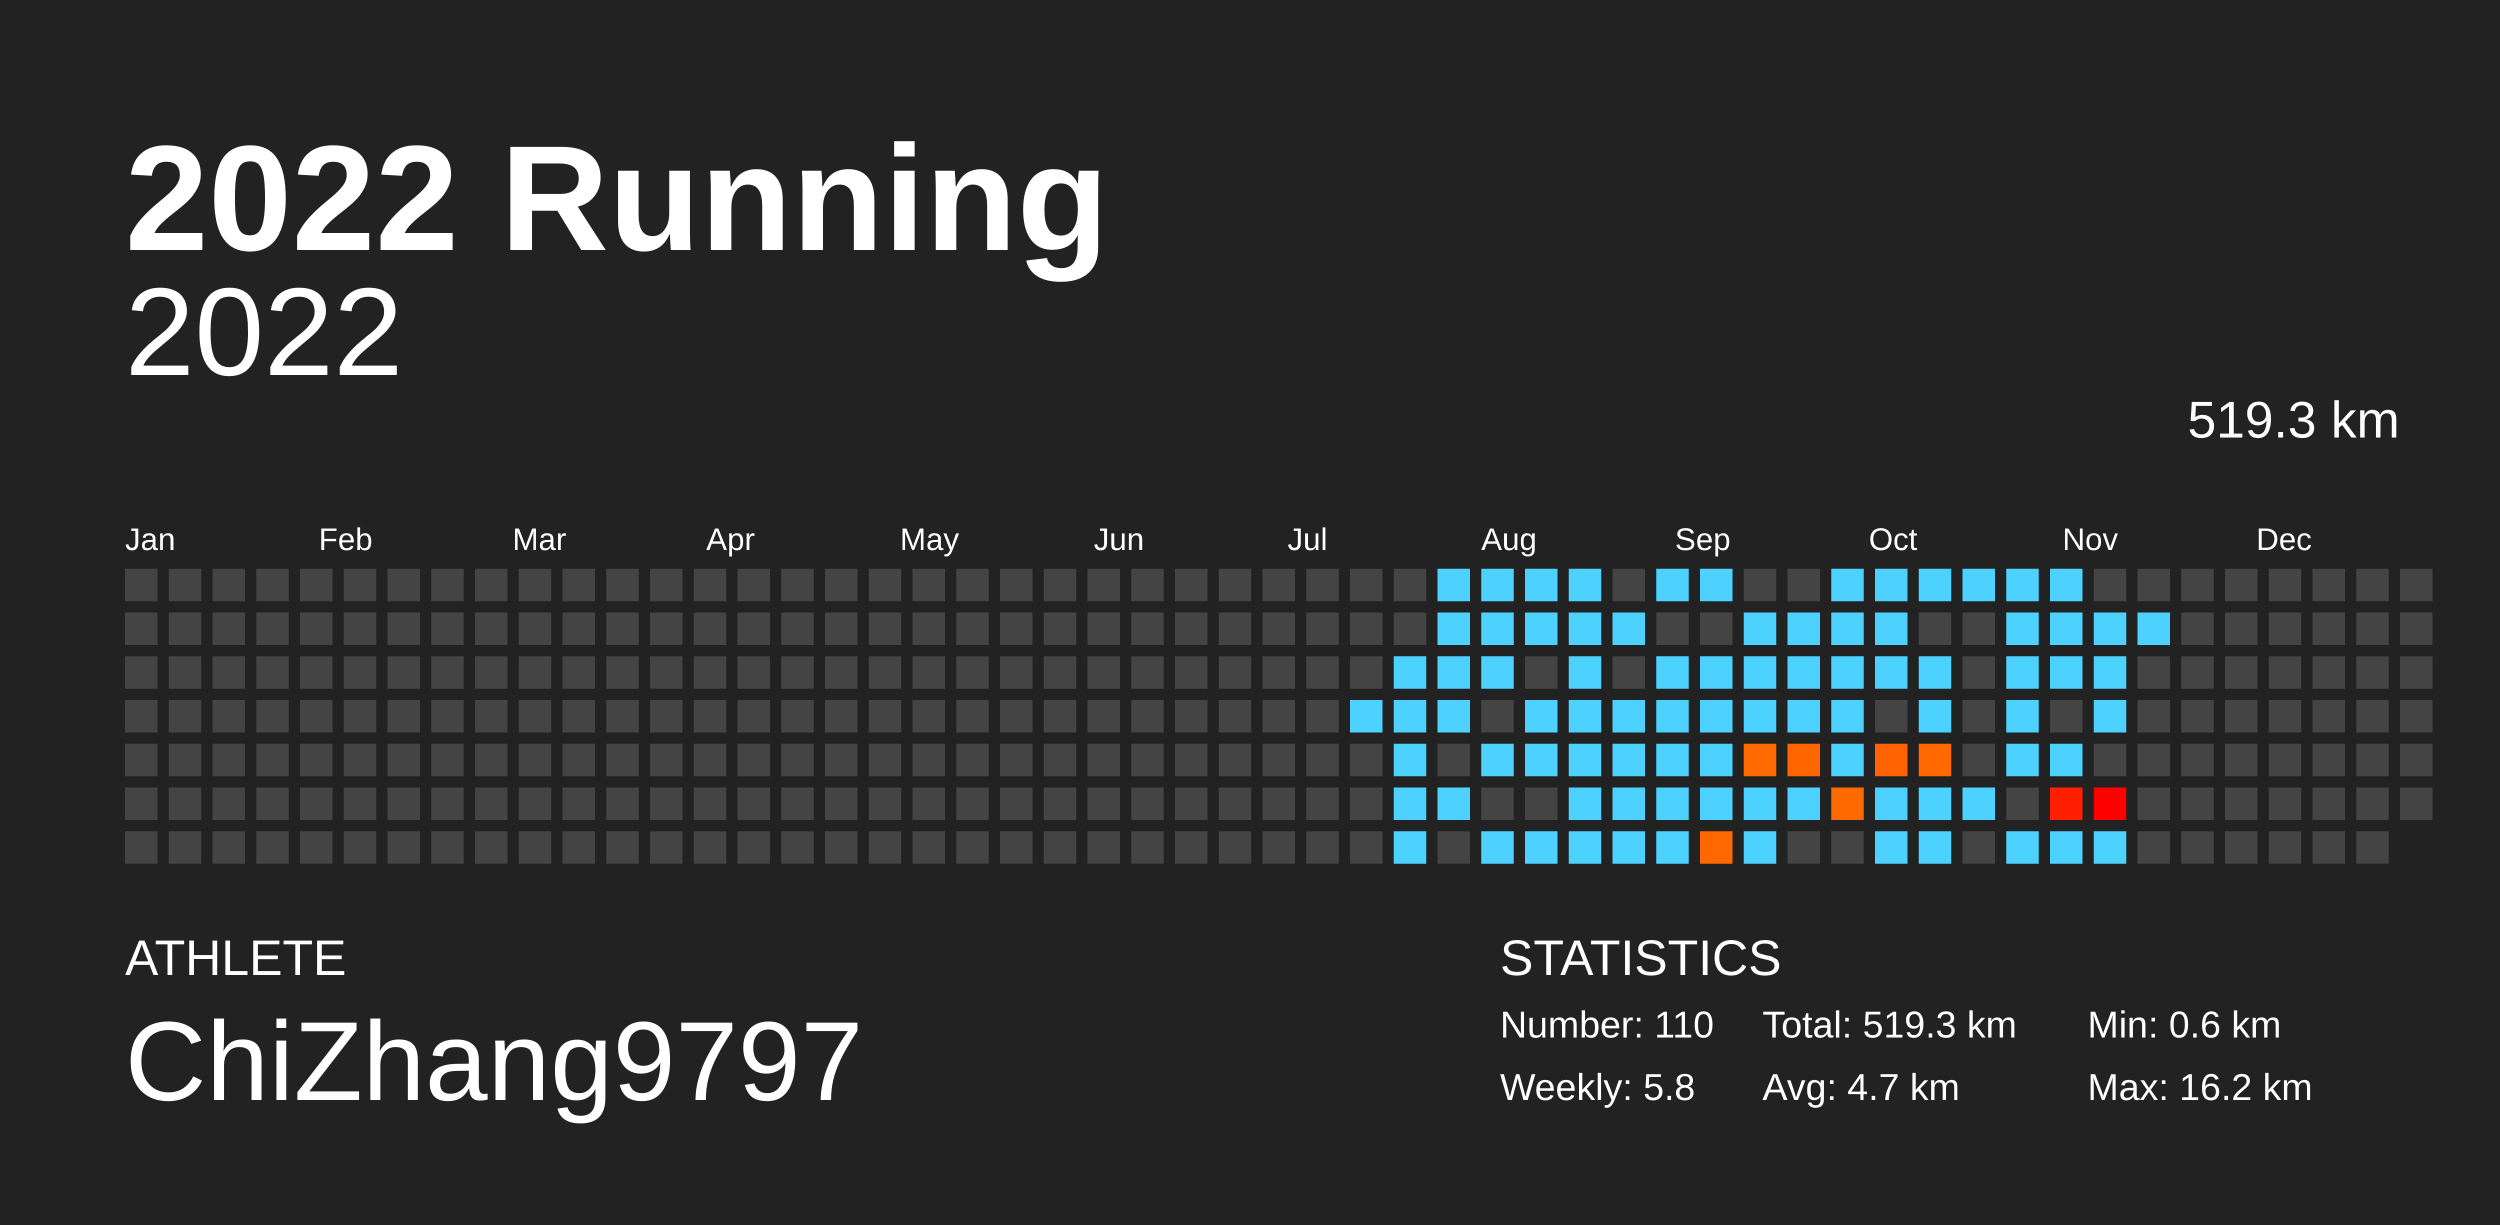
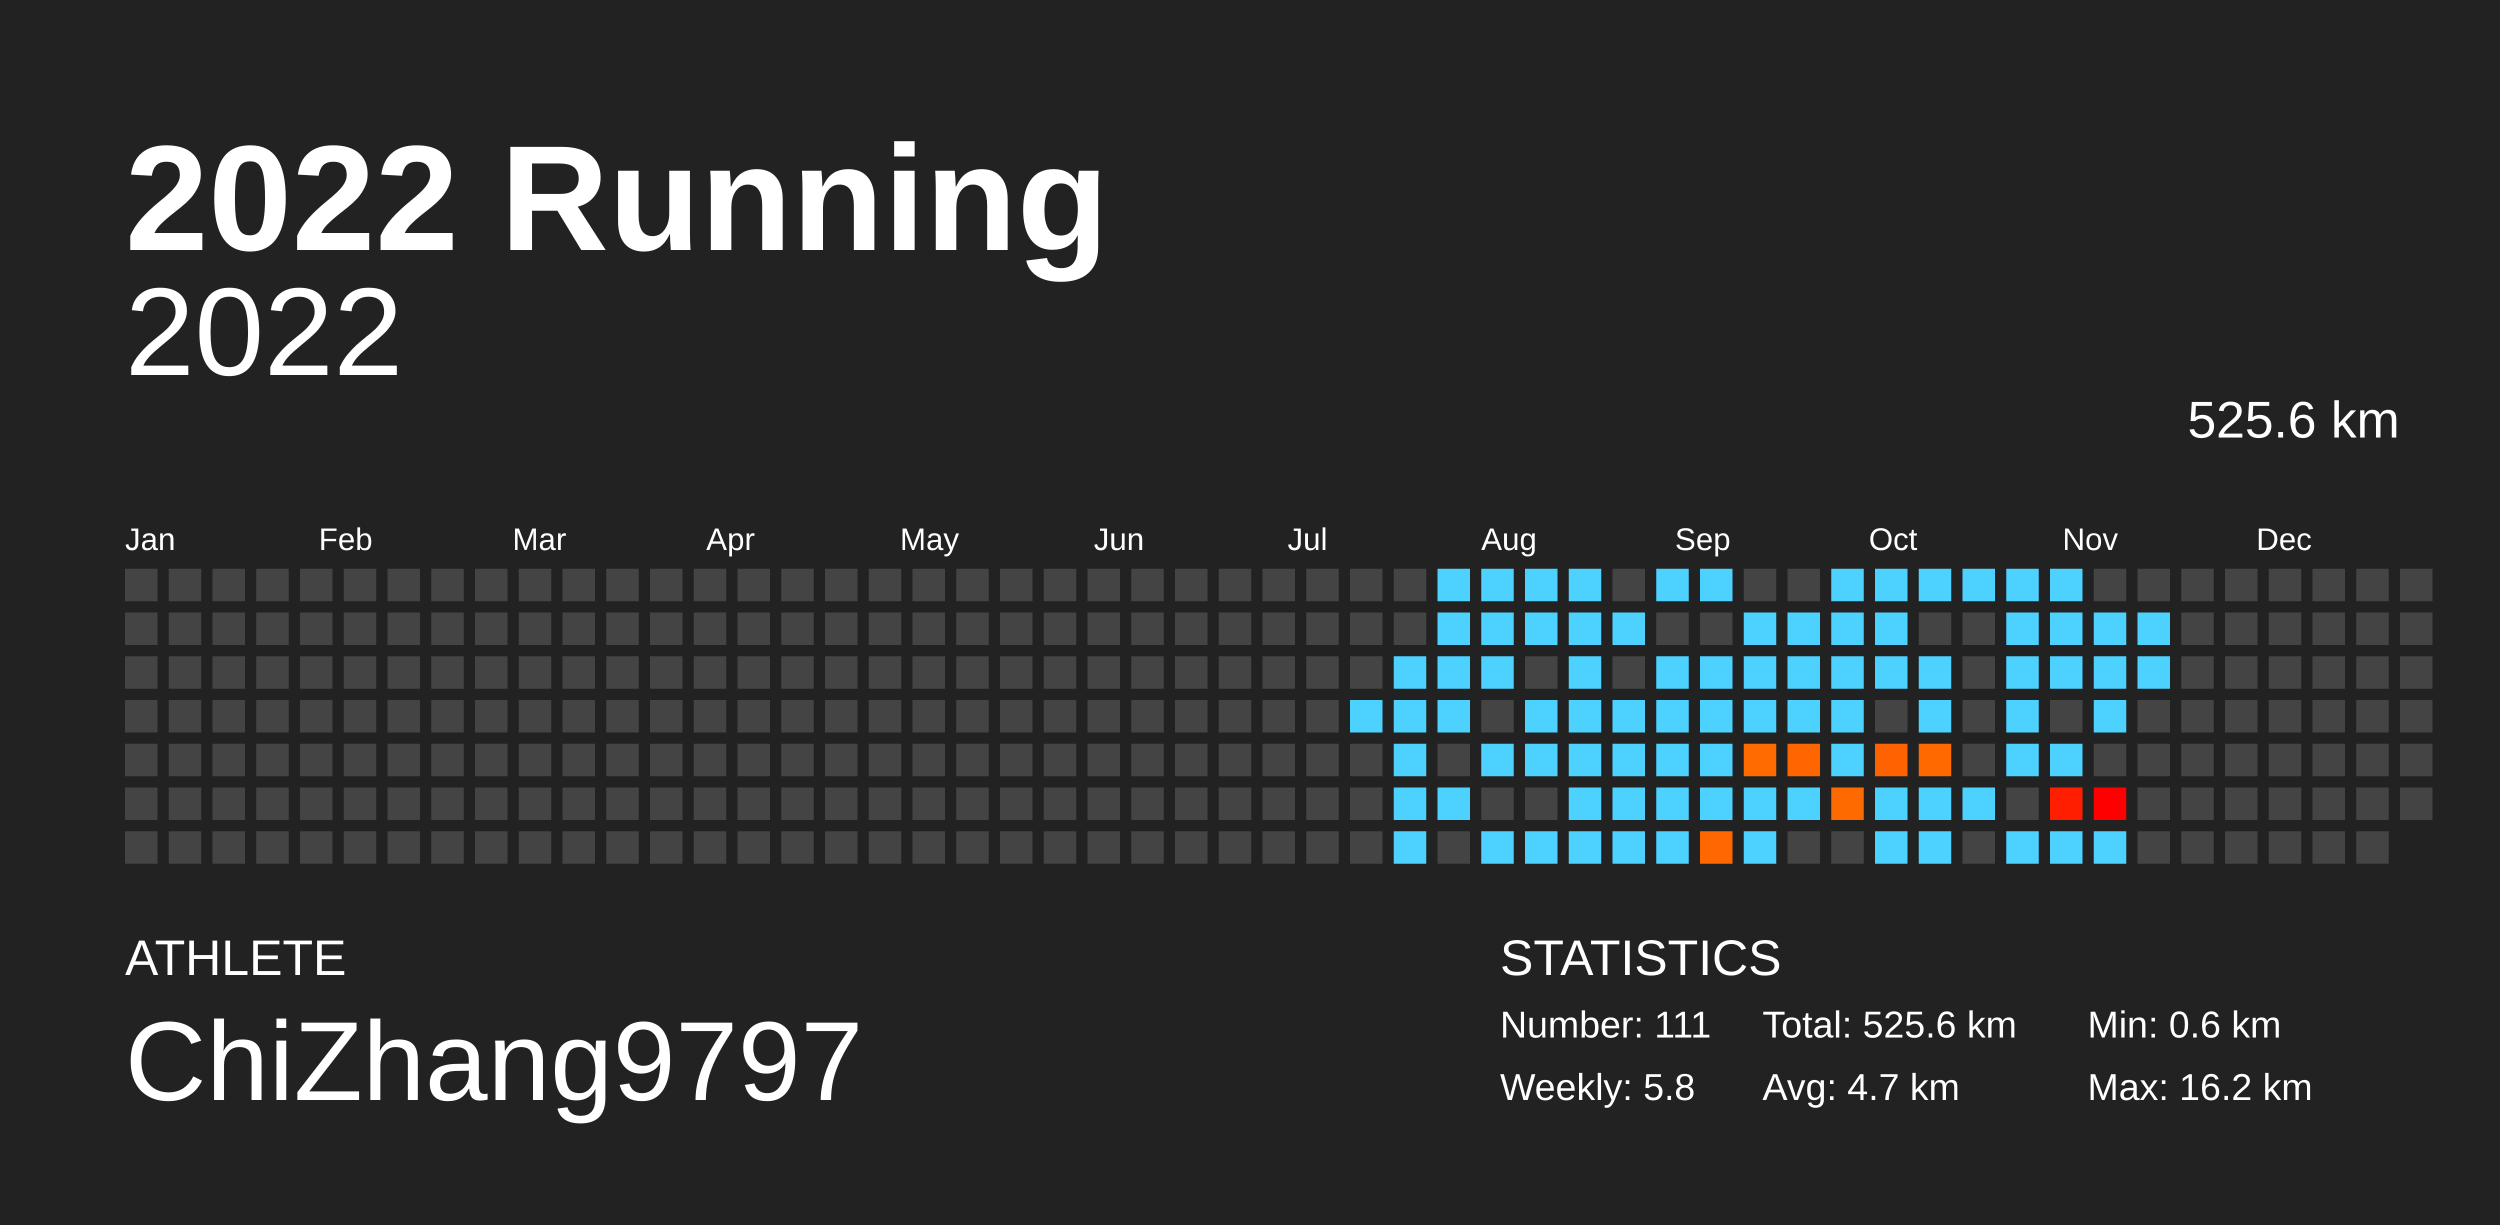
<svg xmlns="http://www.w3.org/2000/svg" baseProfile="full" height="98mm" version="1.1" viewBox="0,0,200,98" width="200mm">
  <defs />
  <rect fill="#222222" height="98" width="200" x="0" y="0" />
  <text fill="#FFFFFF" style="font-size:12px; font-family:Arial; font-weight:bold;" x="10" y="20">2022 Running</text>
  <text fill="#FFFFFF" style="font-size:4px; font-family:Arial" x="10" y="78">ATHLETE</text>
  <text fill="#FFFFFF" style="font-size:9px; font-family:Arial" x="10" y="88">ChiZhang9797</text>
  <text fill="#FFFFFF" style="font-size:4px; font-family:Arial" x="120" y="78">STATISTICS</text>
-   <text fill="#FFFFFF" style="font-size:3px; font-family:Arial" x="120" y="83">Number: 110</text>
+   <text fill="#FFFFFF" style="font-size:3px; font-family:Arial" x="120" y="83">Number: 111</text>
  <text fill="#FFFFFF" style="font-size:3px; font-family:Arial" x="120" y="88">Weekly: 5.8</text>
-   <text fill="#FFFFFF" style="font-size:3px; font-family:Arial" x="141" y="83">Total: 519.3 km</text>
+   <text fill="#FFFFFF" style="font-size:3px; font-family:Arial" x="141" y="83">Total: 525.6 km</text>
  <text fill="#FFFFFF" style="font-size:3px; font-family:Arial" x="141" y="88">Avg: 4.7 km</text>
  <text fill="#FFFFFF" style="font-size:3px; font-family:Arial" x="167" y="83">Min: 0.6 km</text>
  <text fill="#FFFFFF" style="font-size:3px; font-family:Arial" x="167" y="88">Max: 16.2 km</text>
  <text alignment-baseline="hanging" fill="#FFFFFF" style="font-size:10.0px; font-family:Arial;" x="10" y="30">2022</text>
-   <text alignment-baseline="hanging" fill="#FFFFFF" style="font-size:4.125px; font-family:Arial;" x="175" y="35">519.3 km</text>
+   <text alignment-baseline="hanging" fill="#FFFFFF" style="font-size:4.125px; font-family:Arial;" x="175" y="35">525.6 km</text>
  <text fill="#FFFFFF" style="font-size:2.5px; font-family:Arial" x="10.0" y="44">Jan</text>
  <text fill="#FFFFFF" style="font-size:2.5px; font-family:Arial" x="25.5" y="44">Feb</text>
  <text fill="#FFFFFF" style="font-size:2.5px; font-family:Arial" x="41.0" y="44">Mar</text>
  <text fill="#FFFFFF" style="font-size:2.5px; font-family:Arial" x="56.5" y="44">Apr</text>
  <text fill="#FFFFFF" style="font-size:2.5px; font-family:Arial" x="72.0" y="44">May</text>
  <text fill="#FFFFFF" style="font-size:2.5px; font-family:Arial" x="87.5" y="44">Jun</text>
  <text fill="#FFFFFF" style="font-size:2.5px; font-family:Arial" x="103.0" y="44">Jul</text>
  <text fill="#FFFFFF" style="font-size:2.5px; font-family:Arial" x="118.5" y="44">Aug</text>
  <text fill="#FFFFFF" style="font-size:2.5px; font-family:Arial" x="134.0" y="44">Sep</text>
  <text fill="#FFFFFF" style="font-size:2.5px; font-family:Arial" x="149.5" y="44">Oct</text>
  <text fill="#FFFFFF" style="font-size:2.5px; font-family:Arial" x="165.0" y="44">Nov</text>
  <text fill="#FFFFFF" style="font-size:2.5px; font-family:Arial" x="180.5" y="44">Dec</text>
  <rect fill="#444444" height="2.6" width="2.6" x="10.0" y="45.5" />
  <rect fill="#444444" height="2.6" width="2.6" x="10.0" y="49.0" />
  <rect fill="#444444" height="2.6" width="2.6" x="10.0" y="52.5" />
  <rect fill="#444444" height="2.6" width="2.6" x="10.0" y="56.0" />
  <rect fill="#444444" height="2.6" width="2.6" x="10.0" y="59.5" />
  <rect fill="#444444" height="2.6" width="2.6" x="10.0" y="63.0" />
  <rect fill="#444444" height="2.6" width="2.6" x="10.0" y="66.5" />
  <rect fill="#444444" height="2.6" width="2.6" x="13.5" y="45.5" />
  <rect fill="#444444" height="2.6" width="2.6" x="13.5" y="49.0" />
  <rect fill="#444444" height="2.6" width="2.6" x="13.5" y="52.5" />
  <rect fill="#444444" height="2.6" width="2.6" x="13.5" y="56.0" />
  <rect fill="#444444" height="2.6" width="2.6" x="13.5" y="59.5" />
  <rect fill="#444444" height="2.6" width="2.6" x="13.5" y="63.0" />
  <rect fill="#444444" height="2.6" width="2.6" x="13.5" y="66.5" />
  <rect fill="#444444" height="2.6" width="2.6" x="17.0" y="45.5" />
  <rect fill="#444444" height="2.6" width="2.6" x="17.0" y="49.0" />
  <rect fill="#444444" height="2.6" width="2.6" x="17.0" y="52.5" />
  <rect fill="#444444" height="2.6" width="2.6" x="17.0" y="56.0" />
  <rect fill="#444444" height="2.6" width="2.6" x="17.0" y="59.5" />
  <rect fill="#444444" height="2.6" width="2.6" x="17.0" y="63.0" />
  <rect fill="#444444" height="2.6" width="2.6" x="17.0" y="66.5" />
  <rect fill="#444444" height="2.6" width="2.6" x="20.5" y="45.5" />
  <rect fill="#444444" height="2.6" width="2.6" x="20.5" y="49.0" />
  <rect fill="#444444" height="2.6" width="2.6" x="20.5" y="52.5" />
  <rect fill="#444444" height="2.6" width="2.6" x="20.5" y="56.0" />
  <rect fill="#444444" height="2.6" width="2.6" x="20.5" y="59.5" />
  <rect fill="#444444" height="2.6" width="2.6" x="20.5" y="63.0" />
  <rect fill="#444444" height="2.6" width="2.6" x="20.5" y="66.5" />
  <rect fill="#444444" height="2.6" width="2.6" x="24.0" y="45.5" />
  <rect fill="#444444" height="2.6" width="2.6" x="24.0" y="49.0" />
  <rect fill="#444444" height="2.6" width="2.6" x="24.0" y="52.5" />
  <rect fill="#444444" height="2.6" width="2.6" x="24.0" y="56.0" />
  <rect fill="#444444" height="2.6" width="2.6" x="24.0" y="59.5" />
  <rect fill="#444444" height="2.6" width="2.6" x="24.0" y="63.0" />
  <rect fill="#444444" height="2.6" width="2.6" x="24.0" y="66.5" />
  <rect fill="#444444" height="2.6" width="2.6" x="27.5" y="45.5" />
  <rect fill="#444444" height="2.6" width="2.6" x="27.5" y="49.0" />
  <rect fill="#444444" height="2.6" width="2.6" x="27.5" y="52.5" />
  <rect fill="#444444" height="2.6" width="2.6" x="27.5" y="56.0" />
  <rect fill="#444444" height="2.6" width="2.6" x="27.5" y="59.5" />
  <rect fill="#444444" height="2.6" width="2.6" x="27.5" y="63.0" />
  <rect fill="#444444" height="2.6" width="2.6" x="27.5" y="66.5" />
  <rect fill="#444444" height="2.6" width="2.6" x="31.0" y="45.5" />
  <rect fill="#444444" height="2.6" width="2.6" x="31.0" y="49.0" />
  <rect fill="#444444" height="2.6" width="2.6" x="31.0" y="52.5" />
  <rect fill="#444444" height="2.6" width="2.6" x="31.0" y="56.0" />
  <rect fill="#444444" height="2.6" width="2.6" x="31.0" y="59.5" />
  <rect fill="#444444" height="2.6" width="2.6" x="31.0" y="63.0" />
  <rect fill="#444444" height="2.6" width="2.6" x="31.0" y="66.5" />
  <rect fill="#444444" height="2.6" width="2.6" x="34.5" y="45.5" />
  <rect fill="#444444" height="2.6" width="2.6" x="34.5" y="49.0" />
  <rect fill="#444444" height="2.6" width="2.6" x="34.5" y="52.5" />
  <rect fill="#444444" height="2.6" width="2.6" x="34.5" y="56.0" />
  <rect fill="#444444" height="2.6" width="2.6" x="34.5" y="59.5" />
  <rect fill="#444444" height="2.6" width="2.6" x="34.5" y="63.0" />
  <rect fill="#444444" height="2.6" width="2.6" x="34.5" y="66.5" />
  <rect fill="#444444" height="2.6" width="2.6" x="38.0" y="45.5" />
  <rect fill="#444444" height="2.6" width="2.6" x="38.0" y="49.0" />
  <rect fill="#444444" height="2.6" width="2.6" x="38.0" y="52.5" />
  <rect fill="#444444" height="2.6" width="2.6" x="38.0" y="56.0" />
  <rect fill="#444444" height="2.6" width="2.6" x="38.0" y="59.5" />
  <rect fill="#444444" height="2.6" width="2.6" x="38.0" y="63.0" />
  <rect fill="#444444" height="2.6" width="2.6" x="38.0" y="66.5" />
  <rect fill="#444444" height="2.6" width="2.6" x="41.5" y="45.5" />
  <rect fill="#444444" height="2.6" width="2.6" x="41.5" y="49.0" />
  <rect fill="#444444" height="2.6" width="2.6" x="41.5" y="52.5" />
  <rect fill="#444444" height="2.6" width="2.6" x="41.5" y="56.0" />
  <rect fill="#444444" height="2.6" width="2.6" x="41.5" y="59.5" />
  <rect fill="#444444" height="2.6" width="2.6" x="41.5" y="63.0" />
  <rect fill="#444444" height="2.6" width="2.6" x="41.5" y="66.5" />
  <rect fill="#444444" height="2.6" width="2.6" x="45.0" y="45.5" />
  <rect fill="#444444" height="2.6" width="2.6" x="45.0" y="49.0" />
  <rect fill="#444444" height="2.6" width="2.6" x="45.0" y="52.5" />
  <rect fill="#444444" height="2.6" width="2.6" x="45.0" y="56.0" />
  <rect fill="#444444" height="2.6" width="2.6" x="45.0" y="59.5" />
  <rect fill="#444444" height="2.6" width="2.6" x="45.0" y="63.0" />
  <rect fill="#444444" height="2.6" width="2.6" x="45.0" y="66.5" />
  <rect fill="#444444" height="2.6" width="2.6" x="48.5" y="45.5" />
  <rect fill="#444444" height="2.6" width="2.6" x="48.5" y="49.0" />
  <rect fill="#444444" height="2.6" width="2.6" x="48.5" y="52.5" />
  <rect fill="#444444" height="2.6" width="2.6" x="48.5" y="56.0" />
  <rect fill="#444444" height="2.6" width="2.6" x="48.5" y="59.5" />
  <rect fill="#444444" height="2.6" width="2.6" x="48.5" y="63.0" />
  <rect fill="#444444" height="2.6" width="2.6" x="48.5" y="66.5" />
  <rect fill="#444444" height="2.6" width="2.6" x="52.0" y="45.5" />
  <rect fill="#444444" height="2.6" width="2.6" x="52.0" y="49.0" />
  <rect fill="#444444" height="2.6" width="2.6" x="52.0" y="52.5" />
  <rect fill="#444444" height="2.6" width="2.6" x="52.0" y="56.0" />
  <rect fill="#444444" height="2.6" width="2.6" x="52.0" y="59.5" />
  <rect fill="#444444" height="2.6" width="2.6" x="52.0" y="63.0" />
  <rect fill="#444444" height="2.6" width="2.6" x="52.0" y="66.5" />
  <rect fill="#444444" height="2.6" width="2.6" x="55.5" y="45.5" />
  <rect fill="#444444" height="2.6" width="2.6" x="55.5" y="49.0" />
  <rect fill="#444444" height="2.6" width="2.6" x="55.5" y="52.5" />
  <rect fill="#444444" height="2.6" width="2.6" x="55.5" y="56.0" />
  <rect fill="#444444" height="2.6" width="2.6" x="55.5" y="59.5" />
  <rect fill="#444444" height="2.6" width="2.6" x="55.5" y="63.0" />
  <rect fill="#444444" height="2.6" width="2.6" x="55.5" y="66.5" />
  <rect fill="#444444" height="2.6" width="2.6" x="59.0" y="45.5" />
  <rect fill="#444444" height="2.6" width="2.6" x="59.0" y="49.0" />
  <rect fill="#444444" height="2.6" width="2.6" x="59.0" y="52.5" />
  <rect fill="#444444" height="2.6" width="2.6" x="59.0" y="56.0" />
  <rect fill="#444444" height="2.6" width="2.6" x="59.0" y="59.5" />
  <rect fill="#444444" height="2.6" width="2.6" x="59.0" y="63.0" />
  <rect fill="#444444" height="2.6" width="2.6" x="59.0" y="66.5" />
  <rect fill="#444444" height="2.6" width="2.6" x="62.5" y="45.5" />
  <rect fill="#444444" height="2.6" width="2.6" x="62.5" y="49.0" />
  <rect fill="#444444" height="2.6" width="2.6" x="62.5" y="52.5" />
  <rect fill="#444444" height="2.6" width="2.6" x="62.5" y="56.0" />
  <rect fill="#444444" height="2.6" width="2.6" x="62.5" y="59.5" />
  <rect fill="#444444" height="2.6" width="2.6" x="62.5" y="63.0" />
  <rect fill="#444444" height="2.6" width="2.6" x="62.5" y="66.5" />
  <rect fill="#444444" height="2.6" width="2.6" x="66.0" y="45.5" />
  <rect fill="#444444" height="2.6" width="2.6" x="66.0" y="49.0" />
  <rect fill="#444444" height="2.6" width="2.6" x="66.0" y="52.5" />
  <rect fill="#444444" height="2.6" width="2.6" x="66.0" y="56.0" />
  <rect fill="#444444" height="2.6" width="2.6" x="66.0" y="59.5" />
  <rect fill="#444444" height="2.6" width="2.6" x="66.0" y="63.0" />
  <rect fill="#444444" height="2.6" width="2.6" x="66.0" y="66.5" />
  <rect fill="#444444" height="2.6" width="2.6" x="69.5" y="45.5" />
  <rect fill="#444444" height="2.6" width="2.6" x="69.5" y="49.0" />
  <rect fill="#444444" height="2.6" width="2.6" x="69.5" y="52.5" />
  <rect fill="#444444" height="2.6" width="2.6" x="69.5" y="56.0" />
  <rect fill="#444444" height="2.6" width="2.6" x="69.5" y="59.5" />
  <rect fill="#444444" height="2.6" width="2.6" x="69.5" y="63.0" />
  <rect fill="#444444" height="2.6" width="2.6" x="69.5" y="66.5" />
  <rect fill="#444444" height="2.6" width="2.6" x="73.0" y="45.5" />
  <rect fill="#444444" height="2.6" width="2.6" x="73.0" y="49.0" />
  <rect fill="#444444" height="2.6" width="2.6" x="73.0" y="52.5" />
  <rect fill="#444444" height="2.6" width="2.6" x="73.0" y="56.0" />
  <rect fill="#444444" height="2.6" width="2.6" x="73.0" y="59.5" />
  <rect fill="#444444" height="2.6" width="2.6" x="73.0" y="63.0" />
  <rect fill="#444444" height="2.6" width="2.6" x="73.0" y="66.5" />
  <rect fill="#444444" height="2.6" width="2.6" x="76.5" y="45.5" />
  <rect fill="#444444" height="2.6" width="2.6" x="76.5" y="49.0" />
  <rect fill="#444444" height="2.6" width="2.6" x="76.5" y="52.5" />
  <rect fill="#444444" height="2.6" width="2.6" x="76.5" y="56.0" />
  <rect fill="#444444" height="2.6" width="2.6" x="76.5" y="59.5" />
  <rect fill="#444444" height="2.6" width="2.6" x="76.5" y="63.0" />
  <rect fill="#444444" height="2.6" width="2.6" x="76.5" y="66.5" />
  <rect fill="#444444" height="2.6" width="2.6" x="80.0" y="45.5" />
  <rect fill="#444444" height="2.6" width="2.6" x="80.0" y="49.0" />
  <rect fill="#444444" height="2.6" width="2.6" x="80.0" y="52.5" />
  <rect fill="#444444" height="2.6" width="2.6" x="80.0" y="56.0" />
  <rect fill="#444444" height="2.6" width="2.6" x="80.0" y="59.5" />
  <rect fill="#444444" height="2.6" width="2.6" x="80.0" y="63.0" />
  <rect fill="#444444" height="2.6" width="2.6" x="80.0" y="66.5" />
  <rect fill="#444444" height="2.6" width="2.6" x="83.5" y="45.5" />
  <rect fill="#444444" height="2.6" width="2.6" x="83.5" y="49.0" />
  <rect fill="#444444" height="2.6" width="2.6" x="83.5" y="52.5" />
  <rect fill="#444444" height="2.6" width="2.6" x="83.5" y="56.0" />
  <rect fill="#444444" height="2.6" width="2.6" x="83.5" y="59.5" />
  <rect fill="#444444" height="2.6" width="2.6" x="83.5" y="63.0" />
  <rect fill="#444444" height="2.6" width="2.6" x="83.5" y="66.5" />
  <rect fill="#444444" height="2.6" width="2.6" x="87.0" y="45.5" />
  <rect fill="#444444" height="2.6" width="2.6" x="87.0" y="49.0" />
  <rect fill="#444444" height="2.6" width="2.6" x="87.0" y="52.5" />
  <rect fill="#444444" height="2.6" width="2.6" x="87.0" y="56.0" />
  <rect fill="#444444" height="2.6" width="2.6" x="87.0" y="59.5" />
  <rect fill="#444444" height="2.6" width="2.6" x="87.0" y="63.0" />
  <rect fill="#444444" height="2.6" width="2.6" x="87.0" y="66.5" />
  <rect fill="#444444" height="2.6" width="2.6" x="90.5" y="45.5" />
  <rect fill="#444444" height="2.6" width="2.6" x="90.5" y="49.0" />
  <rect fill="#444444" height="2.6" width="2.6" x="90.5" y="52.5" />
  <rect fill="#444444" height="2.6" width="2.6" x="90.5" y="56.0" />
  <rect fill="#444444" height="2.6" width="2.6" x="90.5" y="59.5" />
  <rect fill="#444444" height="2.6" width="2.6" x="90.5" y="63.0" />
  <rect fill="#444444" height="2.6" width="2.6" x="90.5" y="66.5" />
  <rect fill="#444444" height="2.6" width="2.6" x="94.0" y="45.5" />
  <rect fill="#444444" height="2.6" width="2.6" x="94.0" y="49.0" />
  <rect fill="#444444" height="2.6" width="2.6" x="94.0" y="52.5" />
  <rect fill="#444444" height="2.6" width="2.6" x="94.0" y="56.0" />
  <rect fill="#444444" height="2.6" width="2.6" x="94.0" y="59.5" />
  <rect fill="#444444" height="2.6" width="2.6" x="94.0" y="63.0" />
  <rect fill="#444444" height="2.6" width="2.6" x="94.0" y="66.5" />
  <rect fill="#444444" height="2.6" width="2.6" x="97.5" y="45.5" />
  <rect fill="#444444" height="2.6" width="2.6" x="97.5" y="49.0" />
  <rect fill="#444444" height="2.6" width="2.6" x="97.5" y="52.5" />
  <rect fill="#444444" height="2.6" width="2.6" x="97.5" y="56.0" />
  <rect fill="#444444" height="2.6" width="2.6" x="97.5" y="59.5" />
  <rect fill="#444444" height="2.6" width="2.6" x="97.5" y="63.0" />
  <rect fill="#444444" height="2.6" width="2.6" x="97.5" y="66.5" />
  <rect fill="#444444" height="2.6" width="2.6" x="101.0" y="45.5" />
  <rect fill="#444444" height="2.6" width="2.6" x="101.0" y="49.0" />
  <rect fill="#444444" height="2.6" width="2.6" x="101.0" y="52.5" />
  <rect fill="#444444" height="2.6" width="2.6" x="101.0" y="56.0" />
  <rect fill="#444444" height="2.6" width="2.6" x="101.0" y="59.5" />
  <rect fill="#444444" height="2.6" width="2.6" x="101.0" y="63.0" />
  <rect fill="#444444" height="2.6" width="2.6" x="101.0" y="66.5" />
  <rect fill="#444444" height="2.6" width="2.6" x="104.5" y="45.5" />
  <rect fill="#444444" height="2.6" width="2.6" x="104.5" y="49.0" />
  <rect fill="#444444" height="2.6" width="2.6" x="104.5" y="52.5" />
  <rect fill="#444444" height="2.6" width="2.6" x="104.5" y="56.0" />
  <rect fill="#444444" height="2.6" width="2.6" x="104.5" y="59.5" />
  <rect fill="#444444" height="2.6" width="2.6" x="104.5" y="63.0" />
  <rect fill="#444444" height="2.6" width="2.6" x="104.5" y="66.5" />
  <rect fill="#444444" height="2.6" width="2.6" x="108.0" y="45.5" />
  <rect fill="#444444" height="2.6" width="2.6" x="108.0" y="49.0" />
  <rect fill="#444444" height="2.6" width="2.6" x="108.0" y="52.5" />
  <rect fill="#4dd2ff" height="2.6" width="2.6" x="108.0" y="56.0" />
  <rect fill="#444444" height="2.6" width="2.6" x="108.0" y="59.5" />
  <rect fill="#444444" height="2.6" width="2.6" x="108.0" y="63.0" />
  <rect fill="#444444" height="2.6" width="2.6" x="108.0" y="66.5" />
  <rect fill="#444444" height="2.6" width="2.6" x="111.5" y="45.5" />
  <rect fill="#444444" height="2.6" width="2.6" x="111.5" y="49.0" />
  <rect fill="#4dd2ff" height="2.6" width="2.6" x="111.5" y="52.5" />
  <rect fill="#4dd2ff" height="2.6" width="2.6" x="111.5" y="56.0" />
  <rect fill="#4dd2ff" height="2.6" width="2.6" x="111.5" y="59.5" />
  <rect fill="#4dd2ff" height="2.6" width="2.6" x="111.5" y="63.0" />
  <rect fill="#4dd2ff" height="2.6" width="2.6" x="111.5" y="66.5" />
  <rect fill="#4dd2ff" height="2.6" width="2.6" x="115.0" y="45.5" />
  <rect fill="#4dd2ff" height="2.6" width="2.6" x="115.0" y="49.0" />
  <rect fill="#4dd2ff" height="2.6" width="2.6" x="115.0" y="52.5" />
  <rect fill="#4dd2ff" height="2.6" width="2.6" x="115.0" y="56.0" />
  <rect fill="#444444" height="2.6" width="2.6" x="115.0" y="59.5" />
  <rect fill="#4dd2ff" height="2.6" width="2.6" x="115.0" y="63.0" />
  <rect fill="#444444" height="2.6" width="2.6" x="115.0" y="66.5" />
  <rect fill="#4dd2ff" height="2.6" width="2.6" x="118.5" y="45.5" />
  <rect fill="#4dd2ff" height="2.6" width="2.6" x="118.5" y="49.0" />
  <rect fill="#4dd2ff" height="2.6" width="2.6" x="118.5" y="52.5" />
  <rect fill="#444444" height="2.6" width="2.6" x="118.5" y="56.0" />
  <rect fill="#4dd2ff" height="2.6" width="2.6" x="118.5" y="59.5" />
  <rect fill="#444444" height="2.6" width="2.6" x="118.5" y="63.0" />
  <rect fill="#4dd2ff" height="2.6" width="2.6" x="118.5" y="66.5" />
  <rect fill="#4dd2ff" height="2.6" width="2.6" x="122.0" y="45.5" />
  <rect fill="#4dd2ff" height="2.6" width="2.6" x="122.0" y="49.0" />
  <rect fill="#444444" height="2.6" width="2.6" x="122.0" y="52.5" />
  <rect fill="#4dd2ff" height="2.6" width="2.6" x="122.0" y="56.0" />
  <rect fill="#4dd2ff" height="2.6" width="2.6" x="122.0" y="59.5" />
  <rect fill="#444444" height="2.6" width="2.6" x="122.0" y="63.0" />
  <rect fill="#4dd2ff" height="2.6" width="2.6" x="122.0" y="66.5" />
  <rect fill="#4dd2ff" height="2.6" width="2.6" x="125.5" y="45.5" />
  <rect fill="#4dd2ff" height="2.6" width="2.6" x="125.5" y="49.0" />
  <rect fill="#4dd2ff" height="2.6" width="2.6" x="125.5" y="52.5" />
  <rect fill="#4dd2ff" height="2.6" width="2.6" x="125.5" y="56.0" />
  <rect fill="#4dd2ff" height="2.6" width="2.6" x="125.5" y="59.5" />
  <rect fill="#4dd2ff" height="2.6" width="2.6" x="125.5" y="63.0" />
  <rect fill="#4dd2ff" height="2.6" width="2.6" x="125.5" y="66.5" />
  <rect fill="#444444" height="2.6" width="2.6" x="129.0" y="45.5" />
  <rect fill="#4dd2ff" height="2.6" width="2.6" x="129.0" y="49.0" />
  <rect fill="#444444" height="2.6" width="2.6" x="129.0" y="52.5" />
  <rect fill="#4dd2ff" height="2.6" width="2.6" x="129.0" y="56.0" />
  <rect fill="#4dd2ff" height="2.6" width="2.6" x="129.0" y="59.5" />
  <rect fill="#4dd2ff" height="2.6" width="2.6" x="129.0" y="63.0" />
  <rect fill="#4dd2ff" height="2.6" width="2.6" x="129.0" y="66.5" />
  <rect fill="#4dd2ff" height="2.6" width="2.6" x="132.5" y="45.5" />
  <rect fill="#444444" height="2.6" width="2.6" x="132.5" y="49.0" />
  <rect fill="#4dd2ff" height="2.6" width="2.6" x="132.5" y="52.5" />
  <rect fill="#4dd2ff" height="2.6" width="2.6" x="132.5" y="56.0" />
  <rect fill="#4dd2ff" height="2.6" width="2.6" x="132.5" y="59.5" />
  <rect fill="#4dd2ff" height="2.6" width="2.6" x="132.5" y="63.0" />
  <rect fill="#4dd2ff" height="2.6" width="2.6" x="132.5" y="66.5" />
  <rect fill="#4dd2ff" height="2.6" width="2.6" x="136.0" y="45.5" />
  <rect fill="#444444" height="2.6" width="2.6" x="136.0" y="49.0" />
  <rect fill="#4dd2ff" height="2.6" width="2.6" x="136.0" y="52.5" />
  <rect fill="#4dd2ff" height="2.6" width="2.6" x="136.0" y="56.0" />
  <rect fill="#4dd2ff" height="2.6" width="2.6" x="136.0" y="59.5" />
  <rect fill="#4dd2ff" height="2.6" width="2.6" x="136.0" y="63.0" />
  <rect fill="#ff6800" height="2.6" width="2.6" x="136.0" y="66.5" />
  <rect fill="#444444" height="2.6" width="2.6" x="139.5" y="45.5" />
  <rect fill="#4dd2ff" height="2.6" width="2.6" x="139.5" y="49.0" />
  <rect fill="#4dd2ff" height="2.6" width="2.6" x="139.5" y="52.5" />
  <rect fill="#4dd2ff" height="2.6" width="2.6" x="139.5" y="56.0" />
  <rect fill="#ff6b00" height="2.6" width="2.6" x="139.5" y="59.5" />
  <rect fill="#4dd2ff" height="2.6" width="2.6" x="139.5" y="63.0" />
  <rect fill="#4dd2ff" height="2.6" width="2.6" x="139.5" y="66.5" />
  <rect fill="#444444" height="2.6" width="2.6" x="143.0" y="45.5" />
  <rect fill="#4dd2ff" height="2.6" width="2.6" x="143.0" y="49.0" />
  <rect fill="#4dd2ff" height="2.6" width="2.6" x="143.0" y="52.5" />
  <rect fill="#4dd2ff" height="2.6" width="2.6" x="143.0" y="56.0" />
  <rect fill="#ff6600" height="2.6" width="2.6" x="143.0" y="59.5" />
  <rect fill="#4dd2ff" height="2.6" width="2.6" x="143.0" y="63.0" />
  <rect fill="#444444" height="2.6" width="2.6" x="143.0" y="66.5" />
  <rect fill="#4dd2ff" height="2.6" width="2.6" x="146.5" y="45.5" />
  <rect fill="#4dd2ff" height="2.6" width="2.6" x="146.5" y="49.0" />
  <rect fill="#4dd2ff" height="2.6" width="2.6" x="146.5" y="52.5" />
  <rect fill="#4dd2ff" height="2.6" width="2.6" x="146.5" y="56.0" />
  <rect fill="#4dd2ff" height="2.6" width="2.6" x="146.5" y="59.5" />
  <rect fill="#ff6a00" height="2.6" width="2.6" x="146.5" y="63.0" />
  <rect fill="#444444" height="2.6" width="2.6" x="146.5" y="66.5" />
  <rect fill="#4dd2ff" height="2.6" width="2.6" x="150.0" y="45.5" />
  <rect fill="#4dd2ff" height="2.6" width="2.6" x="150.0" y="49.0" />
  <rect fill="#4dd2ff" height="2.6" width="2.6" x="150.0" y="52.5" />
  <rect fill="#444444" height="2.6" width="2.6" x="150.0" y="56.0" />
  <rect fill="#ff6200" height="2.6" width="2.6" x="150.0" y="59.5" />
  <rect fill="#4dd2ff" height="2.6" width="2.6" x="150.0" y="63.0" />
  <rect fill="#4dd2ff" height="2.6" width="2.6" x="150.0" y="66.5" />
  <rect fill="#4dd2ff" height="2.6" width="2.6" x="153.5" y="45.5" />
  <rect fill="#444444" height="2.6" width="2.6" x="153.5" y="49.0" />
  <rect fill="#4dd2ff" height="2.6" width="2.6" x="153.5" y="52.5" />
  <rect fill="#4dd2ff" height="2.6" width="2.6" x="153.5" y="56.0" />
  <rect fill="#ff6900" height="2.6" width="2.6" x="153.5" y="59.5" />
  <rect fill="#4dd2ff" height="2.6" width="2.6" x="153.5" y="63.0" />
  <rect fill="#4dd2ff" height="2.6" width="2.6" x="153.5" y="66.5" />
  <rect fill="#4dd2ff" height="2.6" width="2.6" x="157.0" y="45.5" />
  <rect fill="#444444" height="2.6" width="2.6" x="157.0" y="49.0" />
  <rect fill="#444444" height="2.6" width="2.6" x="157.0" y="52.5" />
  <rect fill="#444444" height="2.6" width="2.6" x="157.0" y="56.0" />
  <rect fill="#444444" height="2.6" width="2.6" x="157.0" y="59.5" />
  <rect fill="#4dd2ff" height="2.6" width="2.6" x="157.0" y="63.0" />
  <rect fill="#444444" height="2.6" width="2.6" x="157.0" y="66.5" />
  <rect fill="#4dd2ff" height="2.6" width="2.6" x="160.5" y="45.5" />
  <rect fill="#4dd2ff" height="2.6" width="2.6" x="160.5" y="49.0" />
  <rect fill="#4dd2ff" height="2.6" width="2.6" x="160.5" y="52.5" />
  <rect fill="#4dd2ff" height="2.6" width="2.6" x="160.5" y="56.0" />
  <rect fill="#4dd2ff" height="2.6" width="2.6" x="160.5" y="59.5" />
  <rect fill="#444444" height="2.6" width="2.6" x="160.5" y="63.0" />
  <rect fill="#4dd2ff" height="2.6" width="2.6" x="160.5" y="66.5" />
  <rect fill="#4dd2ff" height="2.6" width="2.6" x="164.0" y="45.5" />
  <rect fill="#4dd2ff" height="2.6" width="2.6" x="164.0" y="49.0" />
  <rect fill="#4dd2ff" height="2.6" width="2.6" x="164.0" y="52.5" />
  <rect fill="#444444" height="2.6" width="2.6" x="164.0" y="56.0" />
  <rect fill="#4dd2ff" height="2.6" width="2.6" x="164.0" y="59.5" />
  <rect fill="#ff1f00" height="2.6" width="2.6" x="164.0" y="63.0" />
  <rect fill="#4dd2ff" height="2.6" width="2.6" x="164.0" y="66.5" />
  <rect fill="#444444" height="2.6" width="2.6" x="167.5" y="45.5" />
  <rect fill="#4dd2ff" height="2.6" width="2.6" x="167.5" y="49.0" />
  <rect fill="#4dd2ff" height="2.6" width="2.6" x="167.5" y="52.5" />
  <rect fill="#4dd2ff" height="2.6" width="2.6" x="167.5" y="56.0" />
  <rect fill="#444444" height="2.6" width="2.6" x="167.5" y="59.5" />
  <rect fill="#ff0000" height="2.6" width="2.6" x="167.5" y="63.0" />
  <rect fill="#4dd2ff" height="2.6" width="2.6" x="167.5" y="66.5" />
  <rect fill="#444444" height="2.6" width="2.6" x="171.0" y="45.5" />
  <rect fill="#4dd2ff" height="2.6" width="2.6" x="171.0" y="49.0" />
-   <rect fill="#444444" height="2.6" width="2.6" x="171.0" y="52.5" />
+   <rect fill="#4dd2ff" height="2.6" width="2.6" x="171.0" y="52.5" />
  <rect fill="#444444" height="2.6" width="2.6" x="171.0" y="56.0" />
  <rect fill="#444444" height="2.6" width="2.6" x="171.0" y="59.5" />
  <rect fill="#444444" height="2.6" width="2.6" x="171.0" y="63.0" />
  <rect fill="#444444" height="2.6" width="2.6" x="171.0" y="66.5" />
  <rect fill="#444444" height="2.6" width="2.6" x="174.5" y="45.5" />
  <rect fill="#444444" height="2.6" width="2.6" x="174.5" y="49.0" />
  <rect fill="#444444" height="2.6" width="2.6" x="174.5" y="52.5" />
  <rect fill="#444444" height="2.6" width="2.6" x="174.5" y="56.0" />
  <rect fill="#444444" height="2.6" width="2.6" x="174.5" y="59.5" />
  <rect fill="#444444" height="2.6" width="2.6" x="174.5" y="63.0" />
  <rect fill="#444444" height="2.6" width="2.6" x="174.5" y="66.5" />
  <rect fill="#444444" height="2.6" width="2.6" x="178.0" y="45.5" />
  <rect fill="#444444" height="2.6" width="2.6" x="178.0" y="49.0" />
  <rect fill="#444444" height="2.6" width="2.6" x="178.0" y="52.5" />
  <rect fill="#444444" height="2.6" width="2.6" x="178.0" y="56.0" />
  <rect fill="#444444" height="2.6" width="2.6" x="178.0" y="59.5" />
  <rect fill="#444444" height="2.6" width="2.6" x="178.0" y="63.0" />
  <rect fill="#444444" height="2.6" width="2.6" x="178.0" y="66.5" />
  <rect fill="#444444" height="2.6" width="2.6" x="181.5" y="45.5" />
  <rect fill="#444444" height="2.6" width="2.6" x="181.5" y="49.0" />
  <rect fill="#444444" height="2.6" width="2.6" x="181.5" y="52.5" />
  <rect fill="#444444" height="2.6" width="2.6" x="181.5" y="56.0" />
  <rect fill="#444444" height="2.6" width="2.6" x="181.5" y="59.5" />
  <rect fill="#444444" height="2.6" width="2.6" x="181.5" y="63.0" />
  <rect fill="#444444" height="2.6" width="2.6" x="181.5" y="66.5" />
  <rect fill="#444444" height="2.6" width="2.6" x="185.0" y="45.5" />
  <rect fill="#444444" height="2.6" width="2.6" x="185.0" y="49.0" />
  <rect fill="#444444" height="2.6" width="2.6" x="185.0" y="52.5" />
  <rect fill="#444444" height="2.6" width="2.6" x="185.0" y="56.0" />
  <rect fill="#444444" height="2.6" width="2.6" x="185.0" y="59.5" />
  <rect fill="#444444" height="2.6" width="2.6" x="185.0" y="63.0" />
  <rect fill="#444444" height="2.6" width="2.6" x="185.0" y="66.5" />
  <rect fill="#444444" height="2.6" width="2.6" x="188.5" y="45.5" />
  <rect fill="#444444" height="2.6" width="2.6" x="188.5" y="49.0" />
  <rect fill="#444444" height="2.6" width="2.6" x="188.5" y="52.5" />
  <rect fill="#444444" height="2.6" width="2.6" x="188.5" y="56.0" />
  <rect fill="#444444" height="2.6" width="2.6" x="188.5" y="59.5" />
  <rect fill="#444444" height="2.6" width="2.6" x="188.5" y="63.0" />
  <rect fill="#444444" height="2.6" width="2.6" x="188.5" y="66.5" />
  <rect fill="#444444" height="2.6" width="2.6" x="192.0" y="45.5" />
  <rect fill="#444444" height="2.6" width="2.6" x="192.0" y="49.0" />
  <rect fill="#444444" height="2.6" width="2.6" x="192.0" y="52.5" />
  <rect fill="#444444" height="2.6" width="2.6" x="192.0" y="56.0" />
  <rect fill="#444444" height="2.6" width="2.6" x="192.0" y="59.5" />
  <rect fill="#444444" height="2.6" width="2.6" x="192.0" y="63.0" />
</svg>
